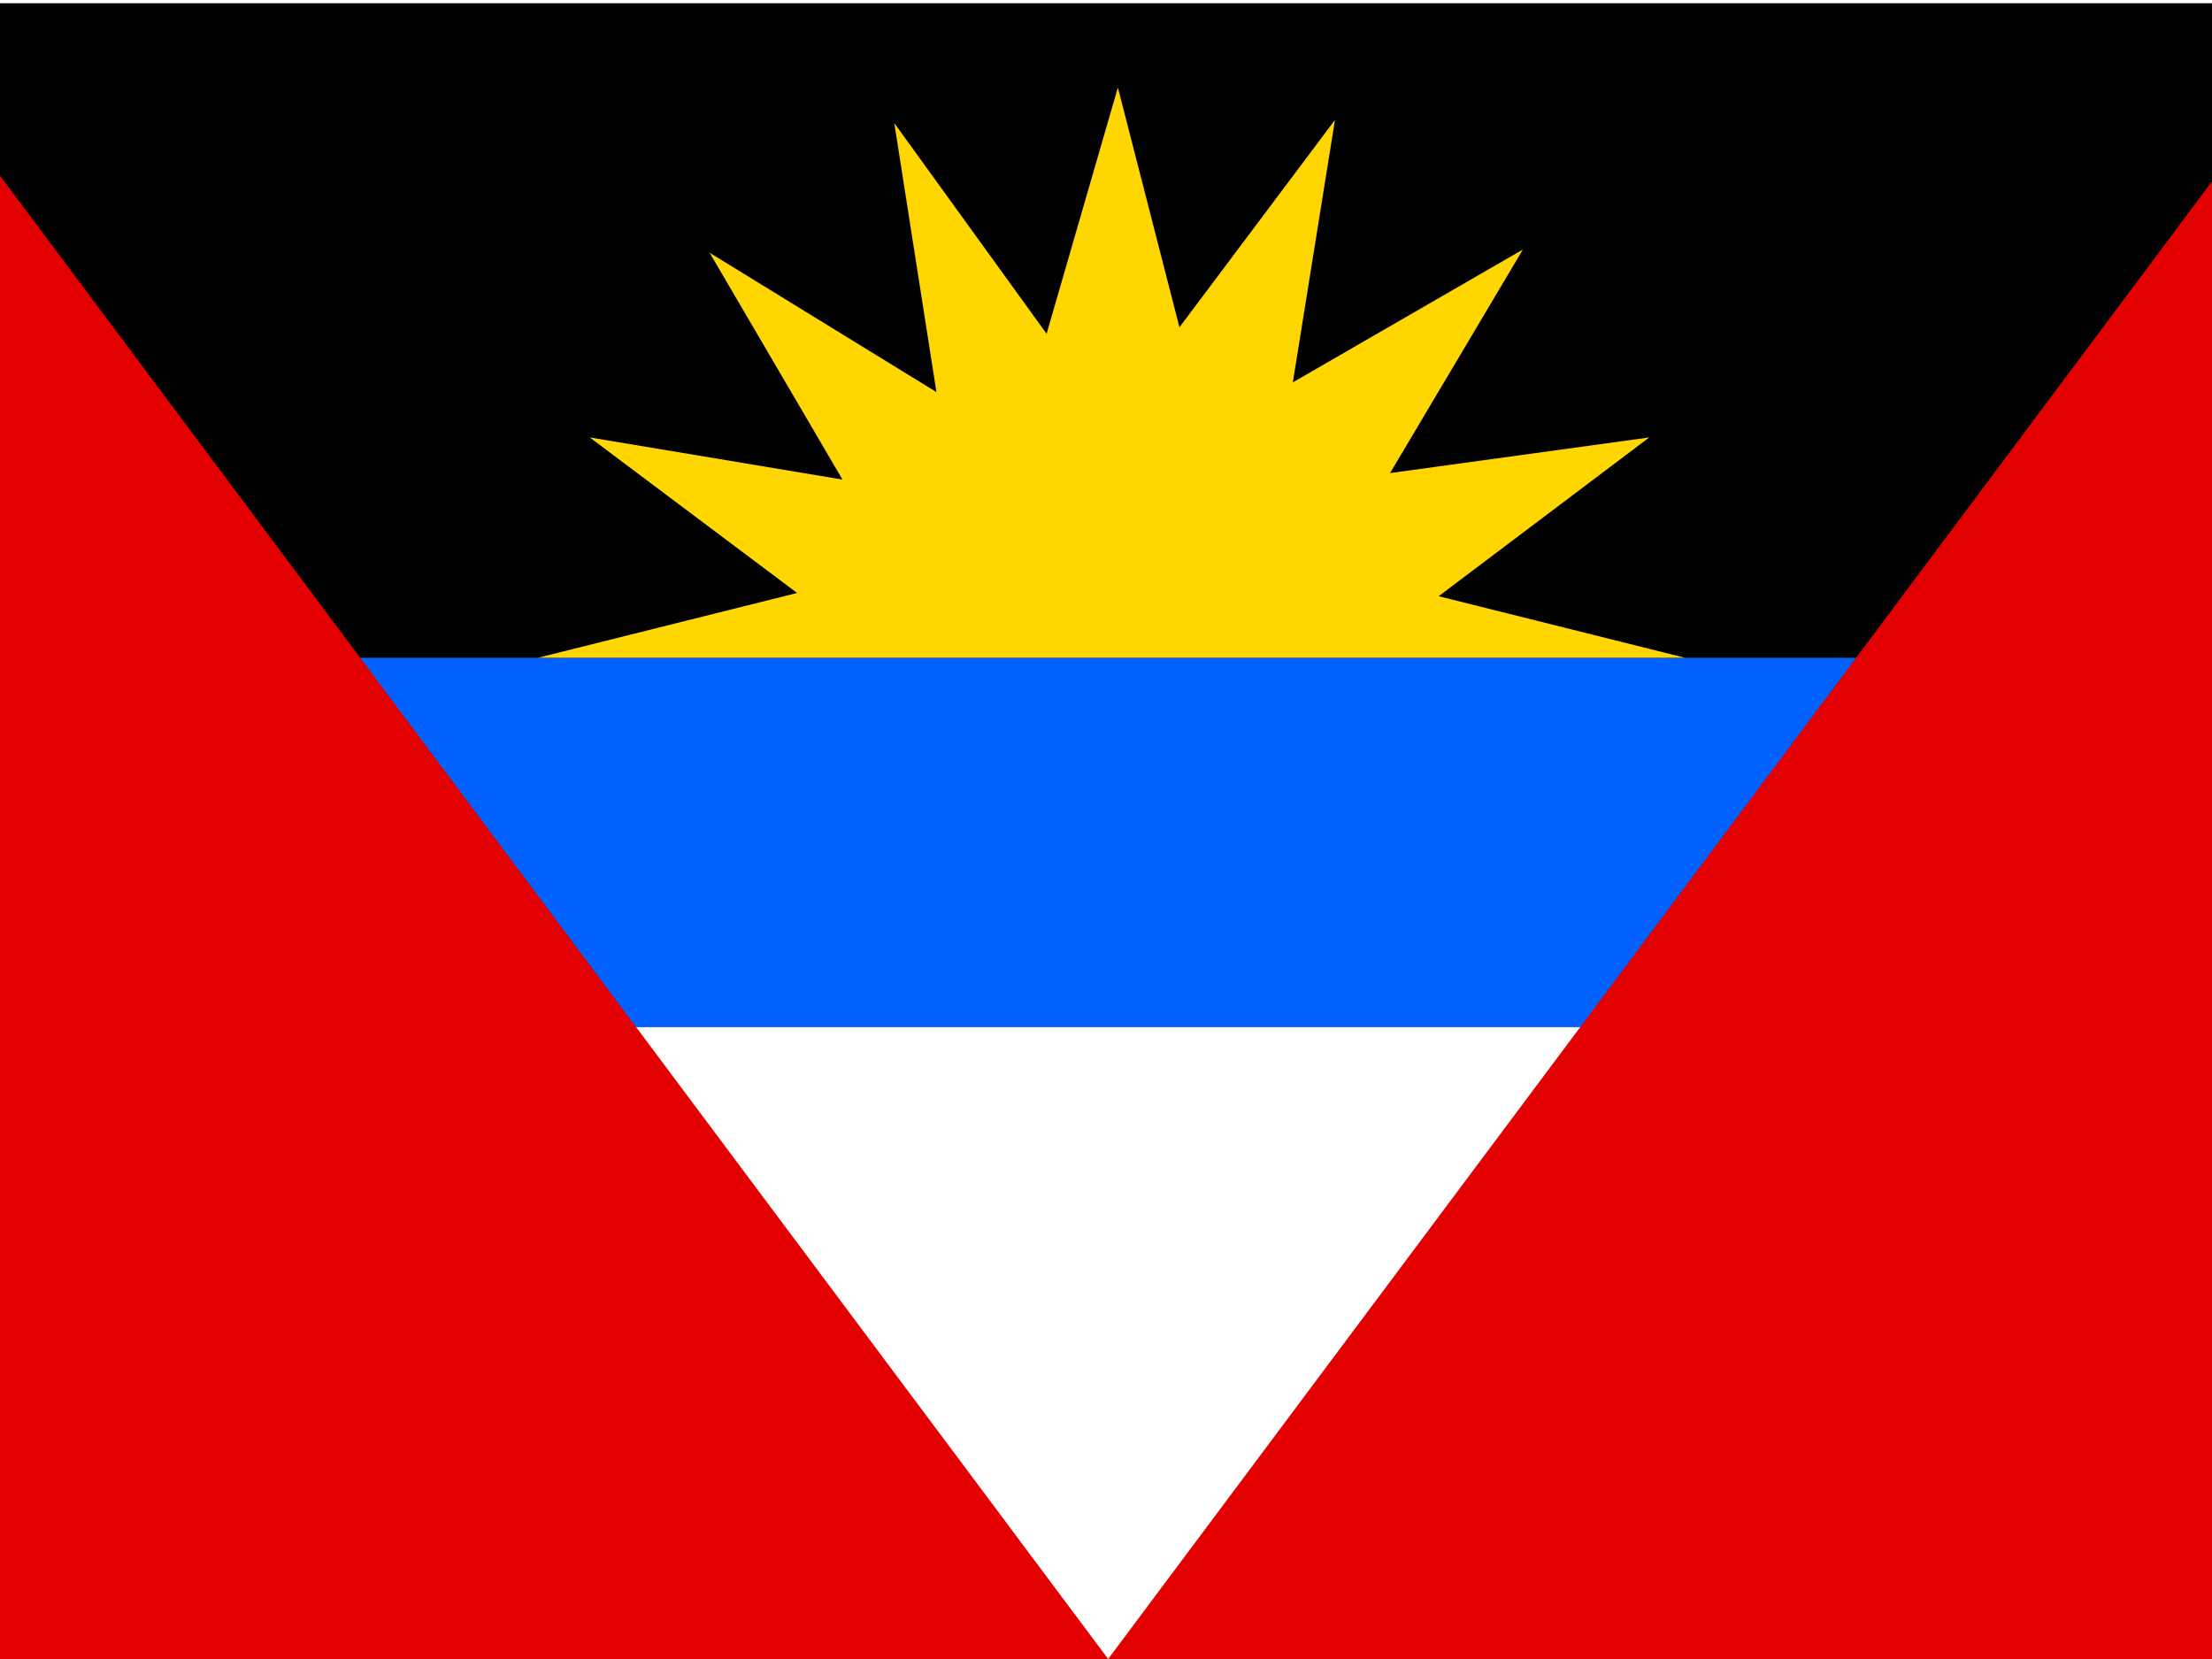
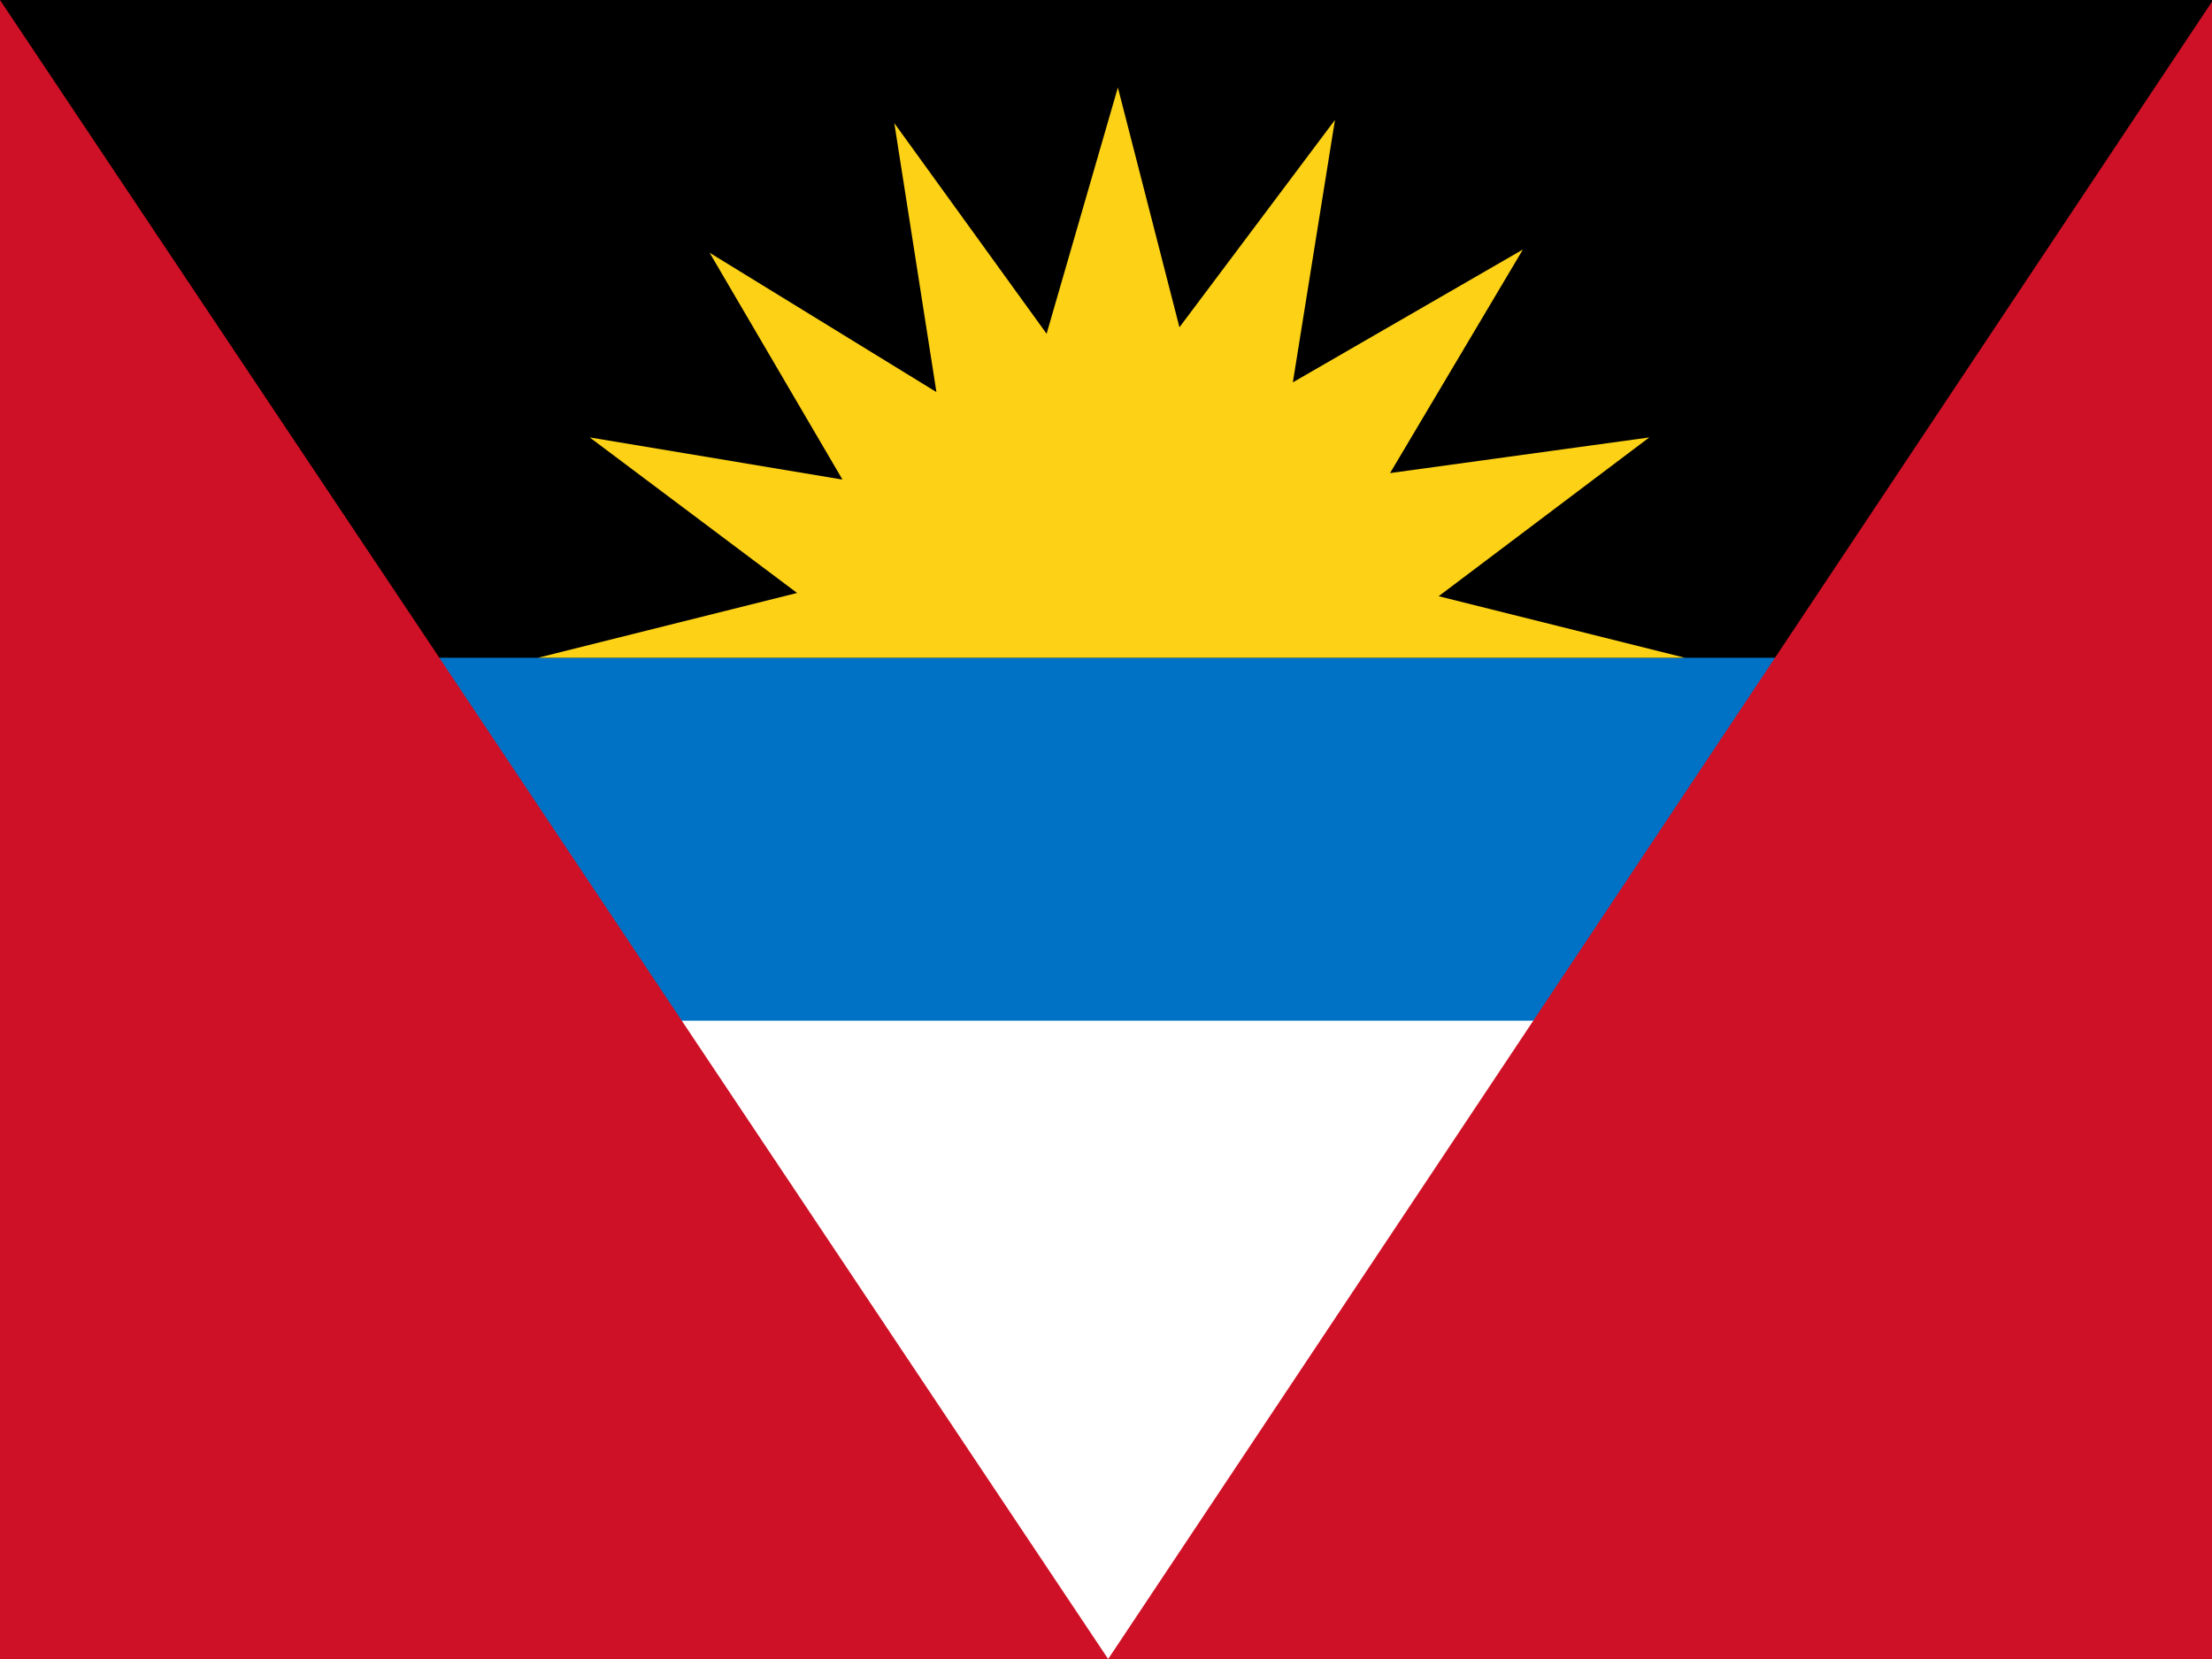
<svg xmlns="http://www.w3.org/2000/svg" id="flag-icons-ag" viewBox="0 0 640 480">
  <defs>
    <clipPath id="a">
-       <path d="M-80 0h683v512H-80z" />
+       <path fill-opacity=".7" d="M-80 0h683v512H-80z" />
    </clipPath>
  </defs>
  <g fill-rule="evenodd" clip-path="url(#a)" transform="translate(75) scale(.9375)">
-     <path fill="#fff" d="M-120 0h763v512h-763z" />
-     <path d="M-118 1h761v216h-761z" />
-     <path fill="#0061ff" d="M21 203h505v114H21z" />
-     <path fill="#e20000" d="M643 2v510H262L643 2zm-762 0v510h381L-119 2z" />
-     <path fill="#ffd600" d="M440 203l-76-19 65-49-80 11 41-69-71 41 13-81-48 64-19-74-22 76-47-65 13 83-70-43 41 70-78-13 64 48-80 20h354z" />
+     <path fill="#fff" d="M-80 0h683v512H-80V0Z" />
+     <path d="M-80 0h683v205H-80V0Z" />
+     <path fill="#0072c6" d="M21 203h480v112H21V203Z" />
+     <path fill="#ce1126" d="M603 0v512H262L603 0ZM-80 0v512h342L-80 0Z" />
+     <path fill="#fcd116" d="m440 203-76-19 65-49-80 11 41-69-71 41 13-81-48 64-19-74-22 76-47-65 13 83-70-43 41 70-78-13 64 48-80 20h354z" />
  </g>
</svg>
